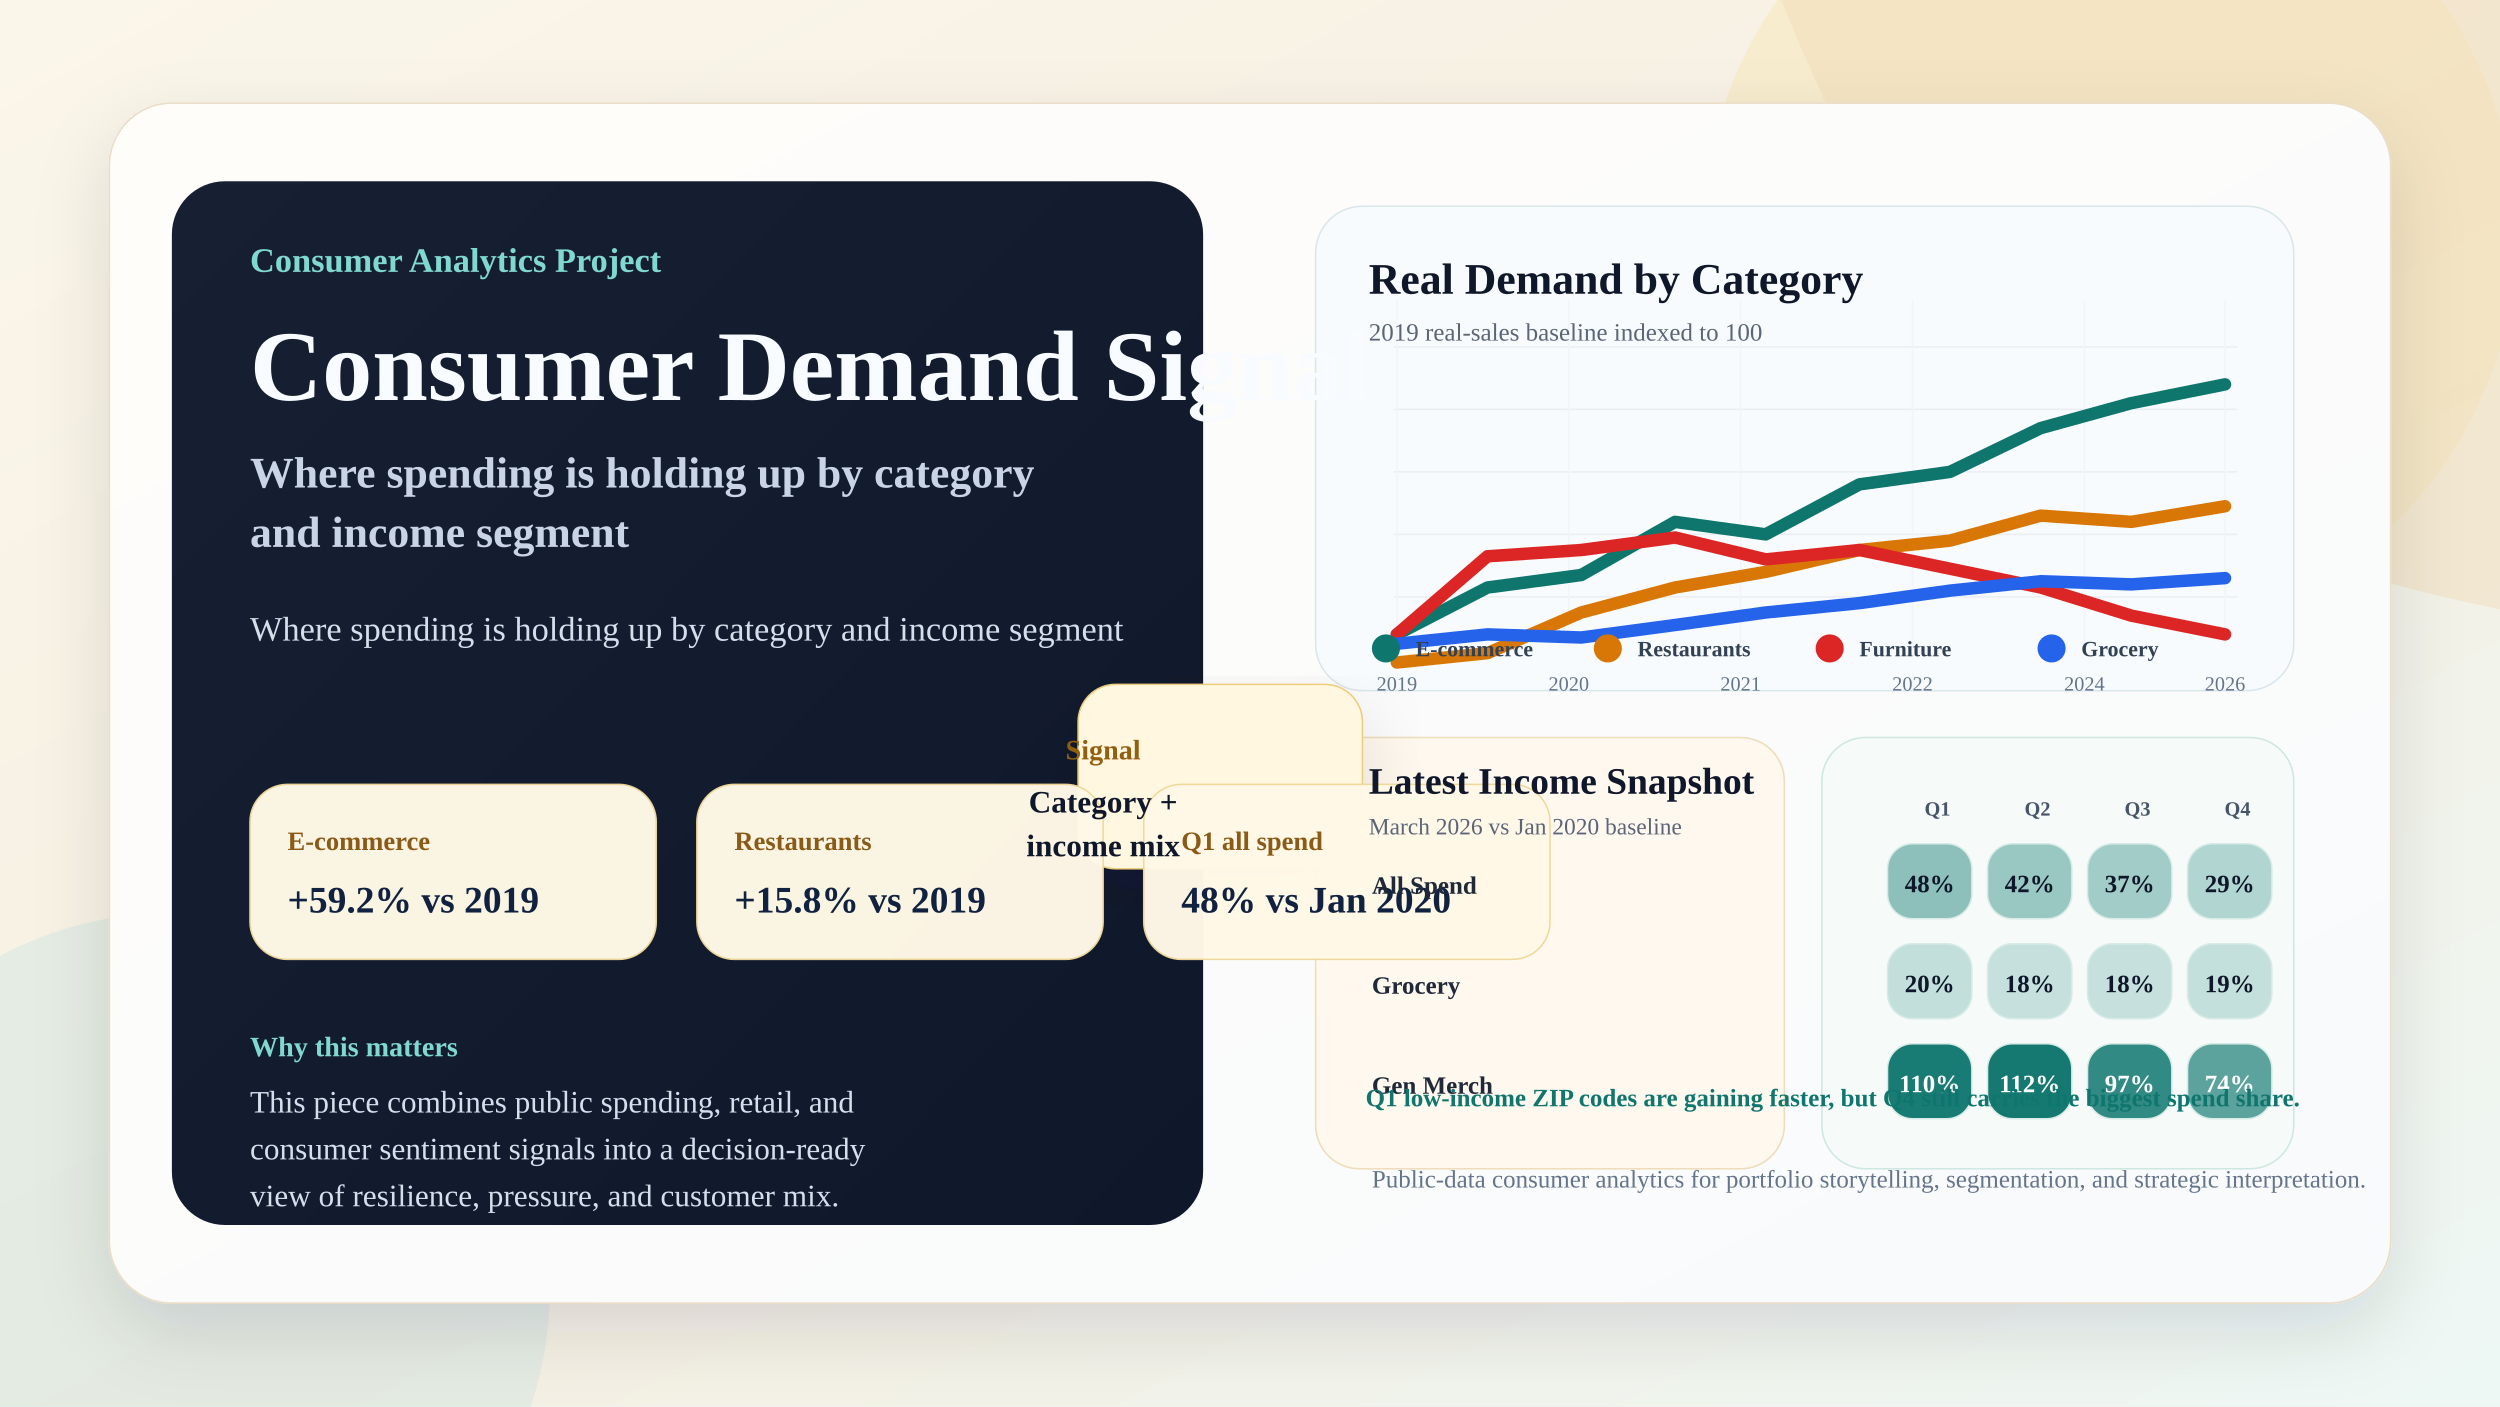
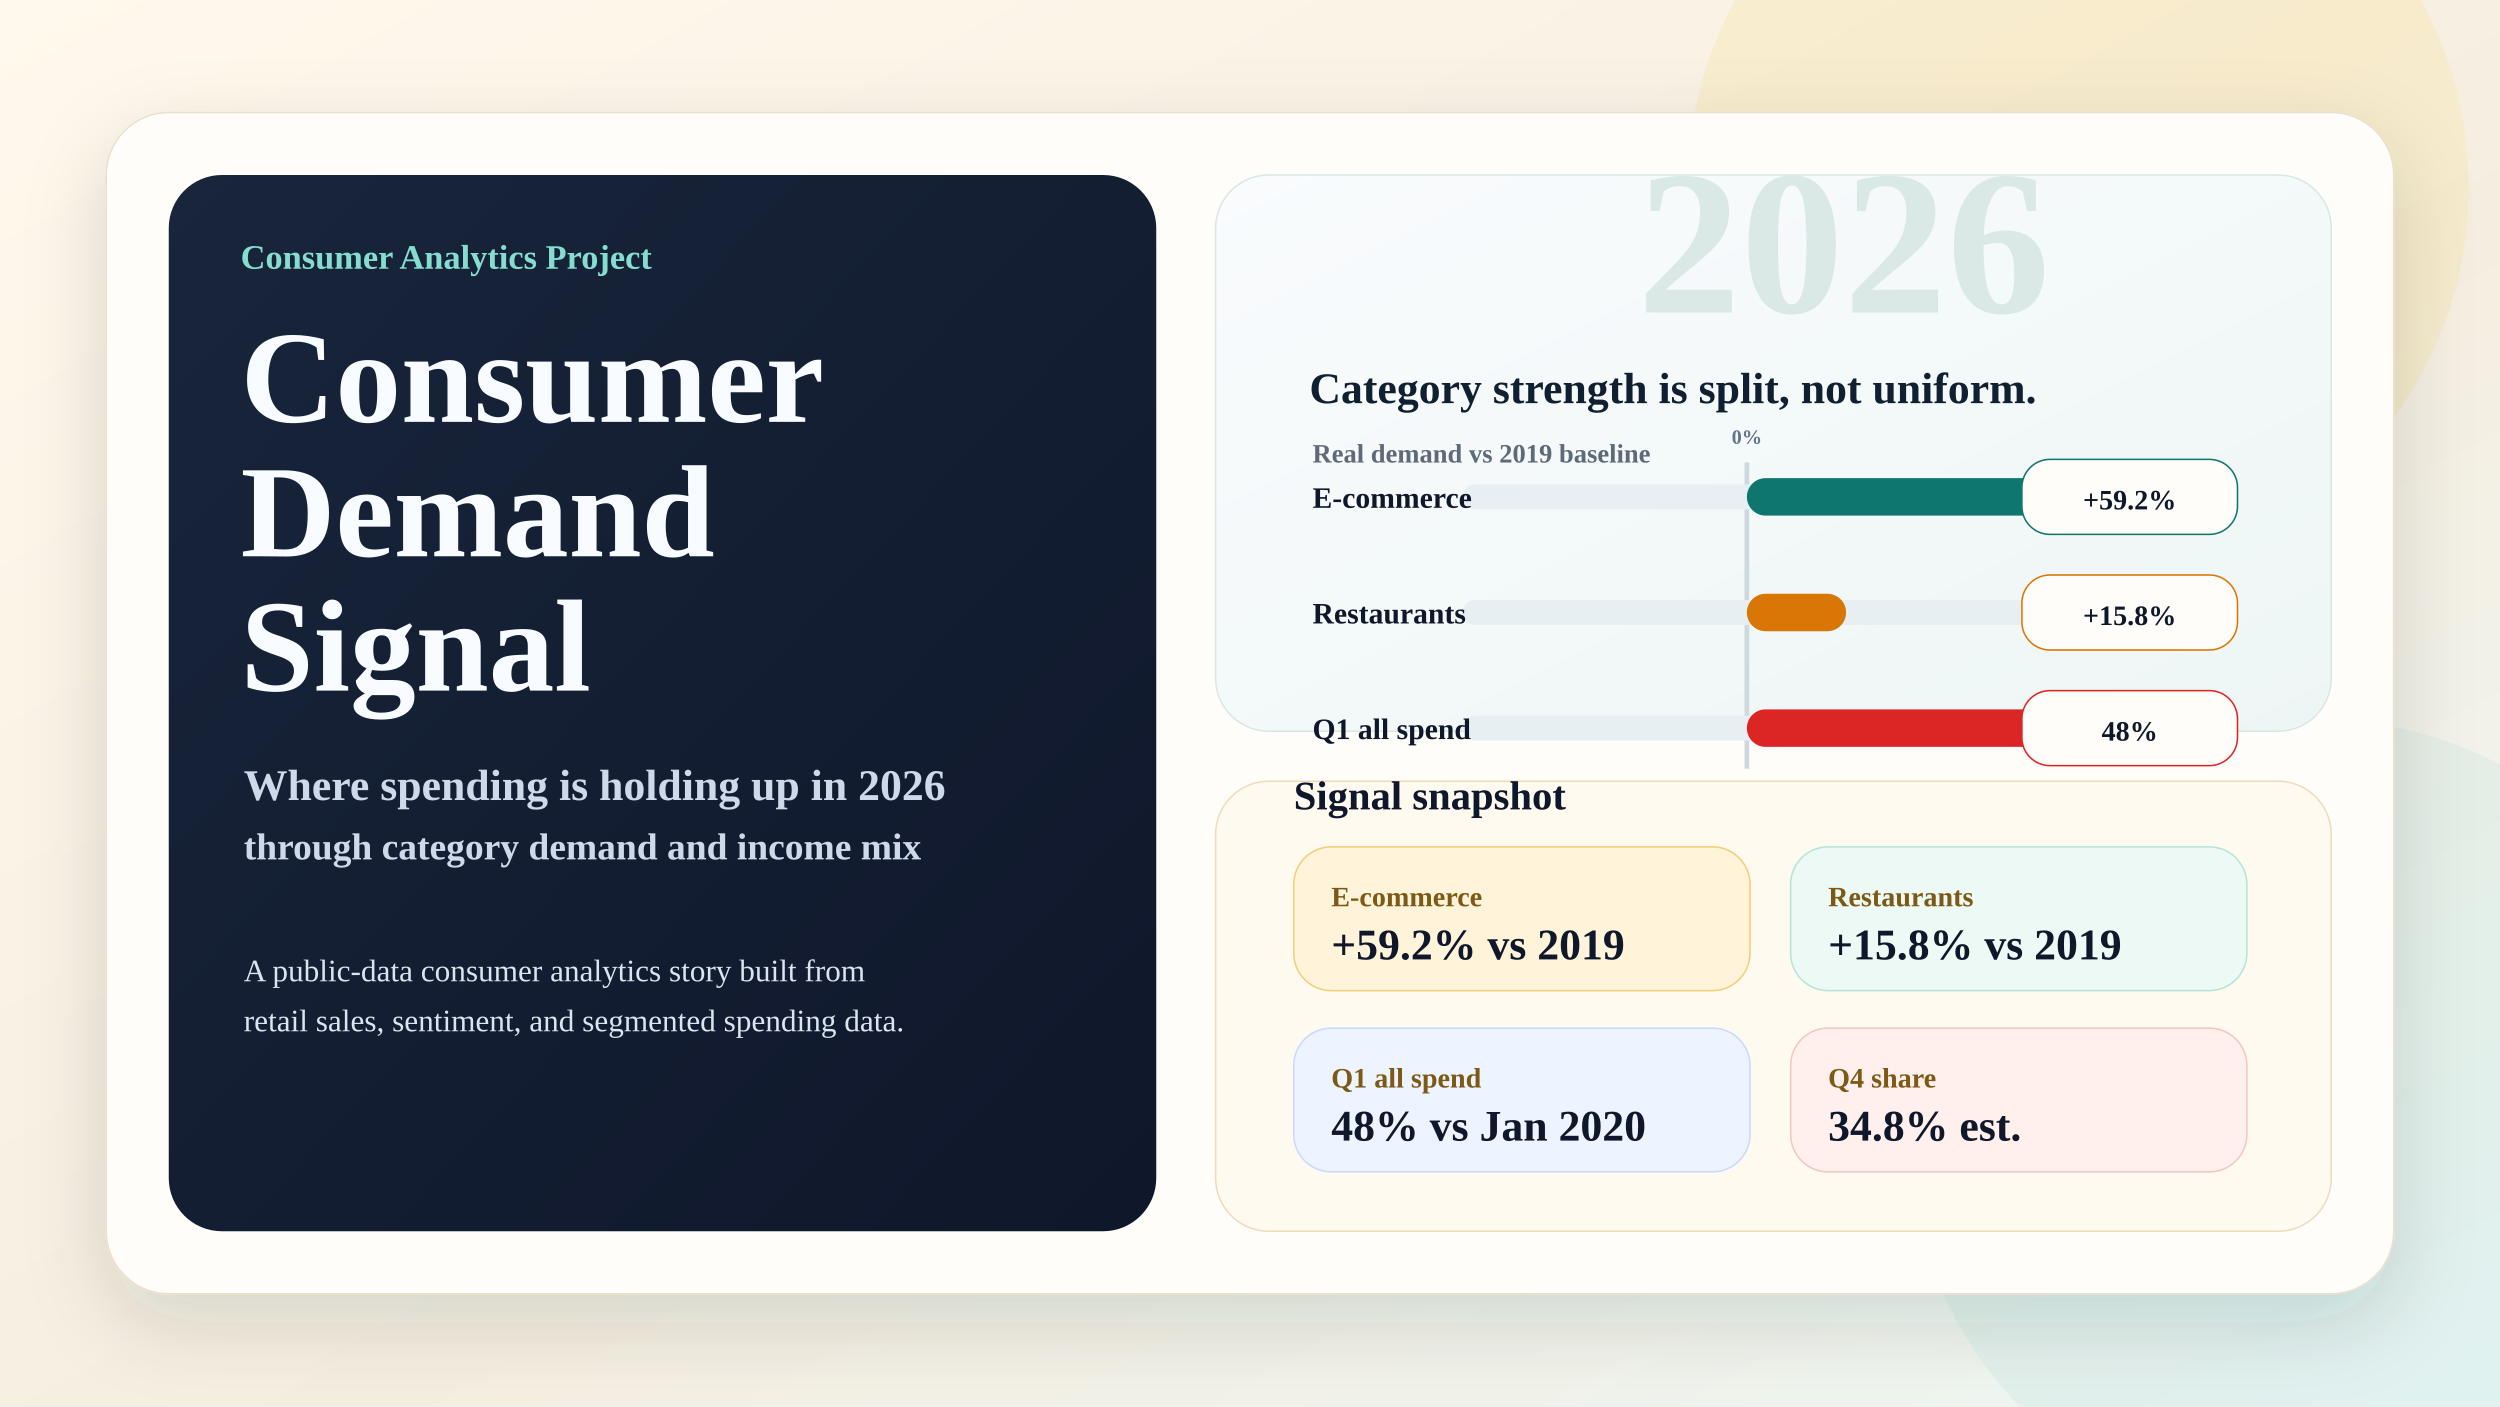
<svg xmlns="http://www.w3.org/2000/svg" width="1600" height="900" viewBox="0 0 1600 900" role="img" aria-label="Consumer Demand Signal">
  <defs>
    <linearGradient id="bg" x1="0" x2="1" y1="0" y2="1">
-       <stop offset="0%" stop-color="#fbf6ea" />
-       <stop offset="55%" stop-color="#f6efe2" />
-       <stop offset="100%" stop-color="#edf8f5" />
+       <stop offset="0%" stop-color="#fff8ec" />
+       <stop offset="58%" stop-color="#f5eee0" />
+       <stop offset="100%" stop-color="#edf7f5" />
    </linearGradient>
-     <linearGradient id="panel" x1="0" x2="1" y1="0" y2="1">
-       <stop offset="0%" stop-color="#fffdfa" />
-       <stop offset="100%" stop-color="#f8fafc" />
-     </linearGradient>
-     <linearGradient id="inkpanel" x1="0" x2="1" y1="0" y2="1">
-       <stop offset="0%" stop-color="#172033" />
+     <linearGradient id="navy" x1="0" x2="1" y1="0" y2="1">
+       <stop offset="0%" stop-color="#18253b" />
      <stop offset="100%" stop-color="#0f172a" />
    </linearGradient>
+     <linearGradient id="chartpanel" x1="0" x2="1" y1="0" y2="1">
+       <stop offset="0%" stop-color="#f9fbfd" />
+       <stop offset="100%" stop-color="#eef6f5" />
+     </linearGradient>
    <filter id="shadow" x="-20%" y="-20%" width="140%" height="140%">
-       <feDropShadow dx="0" dy="18" stdDeviation="24" flood-color="#1f2937" flood-opacity="0.12" />
+       <feDropShadow dx="0" dy="18" stdDeviation="26" flood-color="#1f2937" flood-opacity="0.14" />
    </filter>
  </defs>
  <rect width="100%" height="100%" fill="url(#bg)" />
-   <circle cx="1350" cy="150" r="260" fill="#f7d774" opacity="0.20" />
-   <circle cx="112" cy="824" r="240" fill="#8fd0df" opacity="0.18" />
-   <path d="M1140 0 L1600 0 L1600 390 Q1450 360 1345 295 Q1228 220 1140 0 Z" fill="#f0dcb8" opacity="0.48" />
-   <rect x="70" y="66" width="1460" height="768" rx="40" fill="url(#panel)" stroke="#eadcc7" filter="url(#shadow)" />
-   <rect x="110" y="116" width="660" height="668" rx="34" fill="url(#inkpanel)" />
-   <rect x="842" y="132" width="626" height="310" rx="30" fill="#f8fbfd" stroke="#d9e6eb" />
-   <rect x="842" y="472" width="300" height="276" rx="28" fill="#fff8ee" stroke="#eedcbb" />
-   <rect x="1166" y="472" width="302" height="276" rx="28" fill="#f6fbfa" stroke="#cfe7e1" />
-   <rect x="690" y="438" width="182" height="118" rx="24" fill="#fff7df" stroke="#eccc7d" filter="url(#shadow)" />
-   <text x="160.0" y="174.0" font-size="22" font-weight="700" fill="#80d9cf" text-anchor="start" font-family="Georgia, Times New Roman, serif">Consumer Analytics Project</text>
-   <text x="160.0" y="256.0" font-size="64" font-weight="700" fill="#f8fbff" text-anchor="start" font-family="Georgia, Times New Roman, serif">Consumer Demand Signal</text>
-   <text x="160.0" y="312.0" font-size="28" font-weight="600" fill="#c9d4e6" text-anchor="start" font-family="Georgia, Times New Roman, serif">Where spending is holding up by category</text>
-   <text x="160.0" y="350.0" font-size="28" font-weight="600" fill="#c9d4e6" text-anchor="start" font-family="Georgia, Times New Roman, serif">and income segment</text>
-   <text x="160.0" y="410.0" font-size="22" font-weight="400" fill="#d5dfec" text-anchor="start" font-family="Georgia, Times New Roman, serif">Where spending is holding up by category and income segment</text>
-   <rect x="160" y="502" width="260" height="112" rx="24" fill="#fff8e7" opacity="0.98" stroke="#f0d799" />
-   <text x="184.0" y="544.0" font-size="17" font-weight="700" fill="#8a5a16" text-anchor="start" font-family="Georgia, Times New Roman, serif">E-commerce</text>
-   <text x="184.0" y="584.0" font-size="24" font-weight="700" fill="#10223f" text-anchor="start" font-family="Georgia, Times New Roman, serif">+59.2% vs 2019</text>
-   <rect x="446" y="502" width="260" height="112" rx="24" fill="#fff8e7" opacity="0.98" stroke="#f0d799" />
-   <text x="470.0" y="544.0" font-size="17" font-weight="700" fill="#8a5a16" text-anchor="start" font-family="Georgia, Times New Roman, serif">Restaurants</text>
-   <text x="470.0" y="584.0" font-size="24" font-weight="700" fill="#10223f" text-anchor="start" font-family="Georgia, Times New Roman, serif">+15.8% vs 2019</text>
-   <rect x="732" y="502" width="260" height="112" rx="24" fill="#fff8e7" opacity="0.98" stroke="#f0d799" />
-   <text x="756.0" y="544.0" font-size="17" font-weight="700" fill="#8a5a16" text-anchor="start" font-family="Georgia, Times New Roman, serif">Q1 all spend</text>
-   <text x="756.0" y="584.0" font-size="24" font-weight="700" fill="#10223f" text-anchor="start" font-family="Georgia, Times New Roman, serif">48% vs Jan 2020</text>
-   <text x="160.0" y="676.0" font-size="18" font-weight="700" fill="#80d9cf" text-anchor="start" font-family="Georgia, Times New Roman, serif">Why this matters</text>
-   <text x="160.0" y="712.0" font-size="20" font-weight="400" fill="#d5dfec" text-anchor="start" font-family="Georgia, Times New Roman, serif">This piece combines public spending, retail, and</text>
-   <text x="160.0" y="742.0" font-size="20" font-weight="400" fill="#d5dfec" text-anchor="start" font-family="Georgia, Times New Roman, serif">consumer sentiment signals into a decision-ready</text>
-   <text x="160.0" y="772.0" font-size="20" font-weight="400" fill="#d5dfec" text-anchor="start" font-family="Georgia, Times New Roman, serif">view of resilience, pressure, and customer mix.</text>
-   <line x1="892" y1="382" x2="1432" y2="382" stroke="#e9eef2" />
-   <line x1="892" y1="342" x2="1432" y2="342" stroke="#e9eef2" />
-   <line x1="892" y1="302" x2="1432" y2="302" stroke="#e9eef2" />
-   <line x1="892" y1="262" x2="1432" y2="262" stroke="#e9eef2" />
-   <line x1="892" y1="222" x2="1432" y2="222" stroke="#e9eef2" />
-   <line x1="894" y1="192" x2="894" y2="414" stroke="#f1f5f9" />
-   <text x="894.0" y="442.0" font-size="13" font-weight="400" fill="#64748b" text-anchor="middle" font-family="Georgia, Times New Roman, serif">2019</text>
-   <line x1="1004" y1="192" x2="1004" y2="414" stroke="#f1f5f9" />
-   <text x="1004.0" y="442.0" font-size="13" font-weight="400" fill="#64748b" text-anchor="middle" font-family="Georgia, Times New Roman, serif">2020</text>
-   <line x1="1114" y1="192" x2="1114" y2="414" stroke="#f1f5f9" />
-   <text x="1114.0" y="442.0" font-size="13" font-weight="400" fill="#64748b" text-anchor="middle" font-family="Georgia, Times New Roman, serif">2021</text>
-   <line x1="1224" y1="192" x2="1224" y2="414" stroke="#f1f5f9" />
-   <text x="1224.0" y="442.0" font-size="13" font-weight="400" fill="#64748b" text-anchor="middle" font-family="Georgia, Times New Roman, serif">2022</text>
-   <line x1="1334" y1="192" x2="1334" y2="414" stroke="#f1f5f9" />
-   <text x="1334.0" y="442.0" font-size="13" font-weight="400" fill="#64748b" text-anchor="middle" font-family="Georgia, Times New Roman, serif">2024</text>
-   <line x1="1424" y1="192" x2="1424" y2="414" stroke="#f1f5f9" />
-   <text x="1424.0" y="442.0" font-size="13" font-weight="400" fill="#64748b" text-anchor="middle" font-family="Georgia, Times New Roman, serif">2026</text>
-   <text x="876.0" y="188.0" font-size="28" font-weight="700" fill="#0f172a" text-anchor="start" font-family="Georgia, Times New Roman, serif">Real Demand by Category</text>
-   <text x="876.0" y="218.0" font-size="16" font-weight="400" fill="#5b6577" text-anchor="start" font-family="Georgia, Times New Roman, serif">2019 real-sales baseline indexed to 100</text>
-   <polyline fill="none" stroke="#0f766e" stroke-width="8" stroke-linecap="round" stroke-linejoin="round" points="894,406 952,376 1012,368 1072,334 1130,342 1190,310 1248,302 1306,274 1364,258 1424,246" />
-   <polyline fill="none" stroke="#d97706" stroke-width="8" stroke-linecap="round" stroke-linejoin="round" points="894,424 952,418 1012,392 1072,376 1130,366 1190,352 1248,346 1306,330 1364,334 1424,324" />
-   <polyline fill="none" stroke="#dc2626" stroke-width="8" stroke-linecap="round" stroke-linejoin="round" points="894,406 952,356 1012,352 1072,344 1130,358 1190,352 1248,364 1306,376 1364,394 1424,406" />
-   <polyline fill="none" stroke="#2563eb" stroke-width="8" stroke-linecap="round" stroke-linejoin="round" points="894,412 952,406 1012,408 1072,400 1130,392 1190,386 1248,378 1306,372 1364,374 1424,370" />
-   <rect x="878" y="406" width="18" height="18" rx="9" fill="#0f766e" />
-   <text x="906.0" y="420.0" font-size="14" font-weight="600" fill="#334155" text-anchor="start" font-family="Georgia, Times New Roman, serif">E-commerce</text>
-   <rect x="1020" y="406" width="18" height="18" rx="9" fill="#d97706" />
-   <text x="1048.0" y="420.0" font-size="14" font-weight="600" fill="#334155" text-anchor="start" font-family="Georgia, Times New Roman, serif">Restaurants</text>
-   <rect x="1162" y="406" width="18" height="18" rx="9" fill="#dc2626" />
-   <text x="1190.0" y="420.0" font-size="14" font-weight="600" fill="#334155" text-anchor="start" font-family="Georgia, Times New Roman, serif">Furniture</text>
-   <rect x="1304" y="406" width="18" height="18" rx="9" fill="#2563eb" />
-   <text x="1332.0" y="420.0" font-size="14" font-weight="600" fill="#334155" text-anchor="start" font-family="Georgia, Times New Roman, serif">Grocery</text>
-   <text x="876.0" y="508.0" font-size="24" font-weight="700" fill="#0f172a" text-anchor="start" font-family="Georgia, Times New Roman, serif">Latest Income Snapshot</text>
-   <text x="876.0" y="534.0" font-size="15" font-weight="400" fill="#5b6577" text-anchor="start" font-family="Georgia, Times New Roman, serif">March 2026 vs Jan 2020 baseline</text>
-   <text x="1240.0" y="522.0" font-size="13" font-weight="700" fill="#475569" text-anchor="middle" font-family="Georgia, Times New Roman, serif">Q1</text>
-   <text x="1304.0" y="522.0" font-size="13" font-weight="700" fill="#475569" text-anchor="middle" font-family="Georgia, Times New Roman, serif">Q2</text>
-   <text x="1368.0" y="522.0" font-size="13" font-weight="700" fill="#475569" text-anchor="middle" font-family="Georgia, Times New Roman, serif">Q3</text>
-   <text x="1432.0" y="522.0" font-size="13" font-weight="700" fill="#475569" text-anchor="middle" font-family="Georgia, Times New Roman, serif">Q4</text>
-   <text x="878.0" y="572.0" font-size="16" font-weight="600" fill="#1f2937" text-anchor="start" font-family="Georgia, Times New Roman, serif">All Spend</text>
-   <rect x="1208" y="540" width="54" height="48" rx="16" fill="#8dc0bb" stroke="#d8ebe6" />
-   <text x="1235.0" y="571.0" font-size="16" font-weight="700" fill="#0f172a" text-anchor="middle" font-family="Georgia, Times New Roman, serif">48%</text>
-   <rect x="1272" y="540" width="54" height="48" rx="16" fill="#99c7c2" stroke="#d8ebe6" />
-   <text x="1299.0" y="571.0" font-size="16" font-weight="700" fill="#0f172a" text-anchor="middle" font-family="Georgia, Times New Roman, serif">42%</text>
-   <rect x="1336" y="540" width="54" height="48" rx="16" fill="#a2ccc8" stroke="#d8ebe6" />
-   <text x="1363.0" y="571.0" font-size="16" font-weight="700" fill="#0f172a" text-anchor="middle" font-family="Georgia, Times New Roman, serif">37%</text>
-   <rect x="1400" y="540" width="54" height="48" rx="16" fill="#b1d5d1" stroke="#d8ebe6" />
-   <text x="1427.0" y="571.0" font-size="16" font-weight="700" fill="#0f172a" text-anchor="middle" font-family="Georgia, Times New Roman, serif">29%</text>
-   <text x="878.0" y="636.0" font-size="16" font-weight="600" fill="#1f2937" text-anchor="start" font-family="Georgia, Times New Roman, serif">Grocery</text>
-   <rect x="1208" y="604" width="54" height="48" rx="16" fill="#c2dfdb" stroke="#d8ebe6" />
-   <text x="1235.0" y="635.0" font-size="16" font-weight="700" fill="#0f172a" text-anchor="middle" font-family="Georgia, Times New Roman, serif">20%</text>
-   <rect x="1272" y="604" width="54" height="48" rx="16" fill="#c6e1dd" stroke="#d8ebe6" />
-   <text x="1299.0" y="635.0" font-size="16" font-weight="700" fill="#0f172a" text-anchor="middle" font-family="Georgia, Times New Roman, serif">18%</text>
-   <rect x="1336" y="604" width="54" height="48" rx="16" fill="#c6e1dd" stroke="#d8ebe6" />
-   <text x="1363.0" y="635.0" font-size="16" font-weight="700" fill="#0f172a" text-anchor="middle" font-family="Georgia, Times New Roman, serif">18%</text>
-   <rect x="1400" y="604" width="54" height="48" rx="16" fill="#c4e0dc" stroke="#d8ebe6" />
-   <text x="1427.0" y="635.0" font-size="16" font-weight="700" fill="#0f172a" text-anchor="middle" font-family="Georgia, Times New Roman, serif">19%</text>
-   <text x="878.0" y="700.0" font-size="16" font-weight="600" fill="#1f2937" text-anchor="start" font-family="Georgia, Times New Roman, serif">Gen Merch</text>
-   <rect x="1208" y="668" width="54" height="48" rx="16" fill="#187c74" stroke="#d8ebe6" />
-   <text x="1235.0" y="699.0" font-size="16" font-weight="700" fill="#ffffff" text-anchor="middle" font-family="Georgia, Times New Roman, serif">110%</text>
-   <rect x="1272" y="668" width="54" height="48" rx="16" fill="#157971" stroke="#d8ebe6" />
-   <text x="1299.0" y="699.0" font-size="16" font-weight="700" fill="#ffffff" text-anchor="middle" font-family="Georgia, Times New Roman, serif">112%</text>
-   <rect x="1336" y="668" width="54" height="48" rx="16" fill="#318a83" stroke="#d8ebe6" />
-   <text x="1363.0" y="699.0" font-size="16" font-weight="700" fill="#ffffff" text-anchor="middle" font-family="Georgia, Times New Roman, serif">97%</text>
-   <rect x="1400" y="668" width="54" height="48" rx="16" fill="#5ca39d" stroke="#d8ebe6" />
-   <text x="1427.0" y="699.0" font-size="16" font-weight="700" fill="#ffffff" text-anchor="middle" font-family="Georgia, Times New Roman, serif">74%</text>
-   <text x="874.0" y="708.0" font-size="16" font-weight="600" fill="#0f766e" text-anchor="start" font-family="Georgia, Times New Roman, serif">Q1 low-income ZIP codes are gaining faster, but Q4 still carries the biggest spend share.</text>
-   <text x="706.0" y="486.0" font-size="18" font-weight="700" fill="#925f10" text-anchor="middle" font-family="Georgia, Times New Roman, serif">Signal</text>
-   <text x="706.0" y="520.0" font-size="20" font-weight="700" fill="#0f172a" text-anchor="middle" font-family="Georgia, Times New Roman, serif">Category +</text>
-   <text x="706.0" y="548.0" font-size="20" font-weight="700" fill="#0f172a" text-anchor="middle" font-family="Georgia, Times New Roman, serif">income mix</text>
-   <text x="878.0" y="760.0" font-size="16" font-weight="400" fill="#64748b" text-anchor="start" font-family="Georgia, Times New Roman, serif">Public-data consumer analytics for portfolio storytelling, segmentation, and strategic interpretation.</text>
+   <circle cx="1330" cy="120" r="250" fill="#f6d980" opacity="0.22" />
+   <circle cx="1480" cy="720" r="260" fill="#93d5d5" opacity="0.14" />
+   <rect x="68" y="72" width="1464" height="756" rx="40" fill="#fffdfa" stroke="#eadfcd" filter="url(#shadow)" />
+   <rect x="108" y="112" width="632" height="676" rx="34" fill="url(#navy)" />
+   <rect x="778" y="112" width="714" height="356" rx="34" fill="url(#chartpanel)" stroke="#d9e8e5" />
+   <rect x="778" y="500" width="714" height="288" rx="34" fill="#fffaf0" stroke="#eddcbc" />
+   <text x="154.0" y="172.0" font-size="22" font-weight="700" fill="#85ddd0" text-anchor="start" font-family="Georgia, Times New Roman, serif">Consumer Analytics Project</text>
+   <text x="154.0" y="270.0" font-size="84" font-weight="700" fill="#f8fbff" text-anchor="start" font-family="Georgia, Times New Roman, serif">Consumer</text>
+   <text x="154.0" y="356.0" font-size="84" font-weight="700" fill="#f8fbff" text-anchor="start" font-family="Georgia, Times New Roman, serif">Demand</text>
+   <text x="154.0" y="442.0" font-size="84" font-weight="700" fill="#f8fbff" text-anchor="start" font-family="Georgia, Times New Roman, serif">Signal</text>
+   <text x="156.0" y="512.0" font-size="28" font-weight="600" fill="#ced9e9" text-anchor="start" font-family="Georgia, Times New Roman, serif">Where spending is holding up in 2026</text>
+   <text x="156.0" y="550.0" font-size="24" font-weight="600" fill="#ced9e9" text-anchor="start" font-family="Georgia, Times New Roman, serif">through category demand and income mix</text>
+   <text x="156.0" y="628.0" font-size="20" font-weight="400" fill="#dbe5ef" text-anchor="start" font-family="Georgia, Times New Roman, serif">A public-data consumer analytics story built from</text>
+   <text x="156.0" y="660.0" font-size="20" font-weight="400" fill="#dbe5ef" text-anchor="start" font-family="Georgia, Times New Roman, serif">retail sales, sentiment, and segmented spending data.</text>
+   <text x="1180.0" y="200.0" font-size="132" font-weight="700" fill="#dbe9e6" text-anchor="middle" font-family="Georgia, Times New Roman, serif">2026</text>
+   <text x="838.0" y="258.0" font-size="28" font-weight="700" fill="#112031" text-anchor="start" font-family="Georgia, Times New Roman, serif">Category strength is split, not uniform.</text>
+   <text x="840.0" y="296.0" font-size="17" font-weight="600" fill="#5d6a78" text-anchor="start" font-family="Georgia, Times New Roman, serif">Real demand vs 2019 baseline</text>
+   <line x1="1118" y1="296" x2="1118" y2="492" stroke="#cdd9de" stroke-width="3" />
+   <text x="1118.0" y="284.0" font-size="13" font-weight="700" fill="#64748b" text-anchor="middle" font-family="Georgia, Times New Roman, serif">0%</text>
+   <line x1="944" y1="318" x2="1374" y2="318" stroke="#e8eff2" stroke-width="16" stroke-linecap="round" />
+   <rect x="1118.0" y="306.0" width="238.0" height="24" rx="12" fill="#0f766e" />
+   <text x="840.0" y="325.0" font-size="19" font-weight="700" fill="#0f172a" text-anchor="start" font-family="Georgia, Times New Roman, serif">E-commerce</text>
+   <rect x="1294" y="294" width="138" height="48" rx="18" fill="#fffdfa" stroke="#0f766e" />
+   <text x="1363.0" y="326.0" font-size="18" font-weight="700" fill="#0f172a" text-anchor="middle" font-family="Georgia, Times New Roman, serif">+59.2%</text>
+   <line x1="944" y1="392" x2="1374" y2="392" stroke="#e8eff2" stroke-width="16" stroke-linecap="round" />
+   <rect x="1118.0" y="380.0" width="63.5" height="24" rx="12" fill="#d97706" />
+   <text x="840.0" y="399.0" font-size="19" font-weight="700" fill="#0f172a" text-anchor="start" font-family="Georgia, Times New Roman, serif">Restaurants</text>
+   <rect x="1294" y="368" width="138" height="48" rx="18" fill="#fffdfa" stroke="#d97706" />
+   <text x="1363.0" y="400.0" font-size="18" font-weight="700" fill="#0f172a" text-anchor="middle" font-family="Georgia, Times New Roman, serif">+15.8%</text>
+   <line x1="944" y1="466" x2="1374" y2="466" stroke="#e8eff2" stroke-width="16" stroke-linecap="round" />
+   <rect x="1118.0" y="454.0" width="193.0" height="24" rx="12" fill="#dc2626" />
+   <text x="840.0" y="473.0" font-size="19" font-weight="700" fill="#0f172a" text-anchor="start" font-family="Georgia, Times New Roman, serif">Q1 all spend</text>
+   <rect x="1294" y="442" width="138" height="48" rx="18" fill="#fffdfa" stroke="#dc2626" />
+   <text x="1363.0" y="474.0" font-size="18" font-weight="700" fill="#0f172a" text-anchor="middle" font-family="Georgia, Times New Roman, serif">48%</text>
+   <rect x="828" y="542" width="292" height="92" rx="24" fill="#fff4da" stroke="#efcf7a" />
+   <text x="852.0" y="580.0" font-size="18" font-weight="700" fill="#7c5a16" text-anchor="start" font-family="Georgia, Times New Roman, serif">E-commerce</text>
+   <text x="852.0" y="614.0" font-size="28" font-weight="700" fill="#0f172a" text-anchor="start" font-family="Georgia, Times New Roman, serif">+59.2% vs 2019</text>
+   <rect x="1146" y="542" width="292" height="92" rx="24" fill="#ecf9f5" stroke="#b6e4d6" />
+   <text x="1170.0" y="580.0" font-size="18" font-weight="700" fill="#7c5a16" text-anchor="start" font-family="Georgia, Times New Roman, serif">Restaurants</text>
+   <text x="1170.0" y="614.0" font-size="28" font-weight="700" fill="#0f172a" text-anchor="start" font-family="Georgia, Times New Roman, serif">+15.8% vs 2019</text>
+   <rect x="828" y="658" width="292" height="92" rx="24" fill="#eef4ff" stroke="#c8d9ff" />
+   <text x="852.0" y="696.0" font-size="18" font-weight="700" fill="#7c5a16" text-anchor="start" font-family="Georgia, Times New Roman, serif">Q1 all spend</text>
+   <text x="852.0" y="730.0" font-size="28" font-weight="700" fill="#0f172a" text-anchor="start" font-family="Georgia, Times New Roman, serif">48% vs Jan 2020</text>
+   <rect x="1146" y="658" width="292" height="92" rx="24" fill="#fff0ee" stroke="#f0c8c2" />
+   <text x="1170.0" y="696.0" font-size="18" font-weight="700" fill="#7c5a16" text-anchor="start" font-family="Georgia, Times New Roman, serif">Q4 share</text>
+   <text x="1170.0" y="730.0" font-size="28" font-weight="700" fill="#0f172a" text-anchor="start" font-family="Georgia, Times New Roman, serif">34.8% est.</text>
+   <text x="828.0" y="518.0" font-size="26" font-weight="700" fill="#0f172a" text-anchor="start" font-family="Georgia, Times New Roman, serif">Signal snapshot</text>
</svg>
